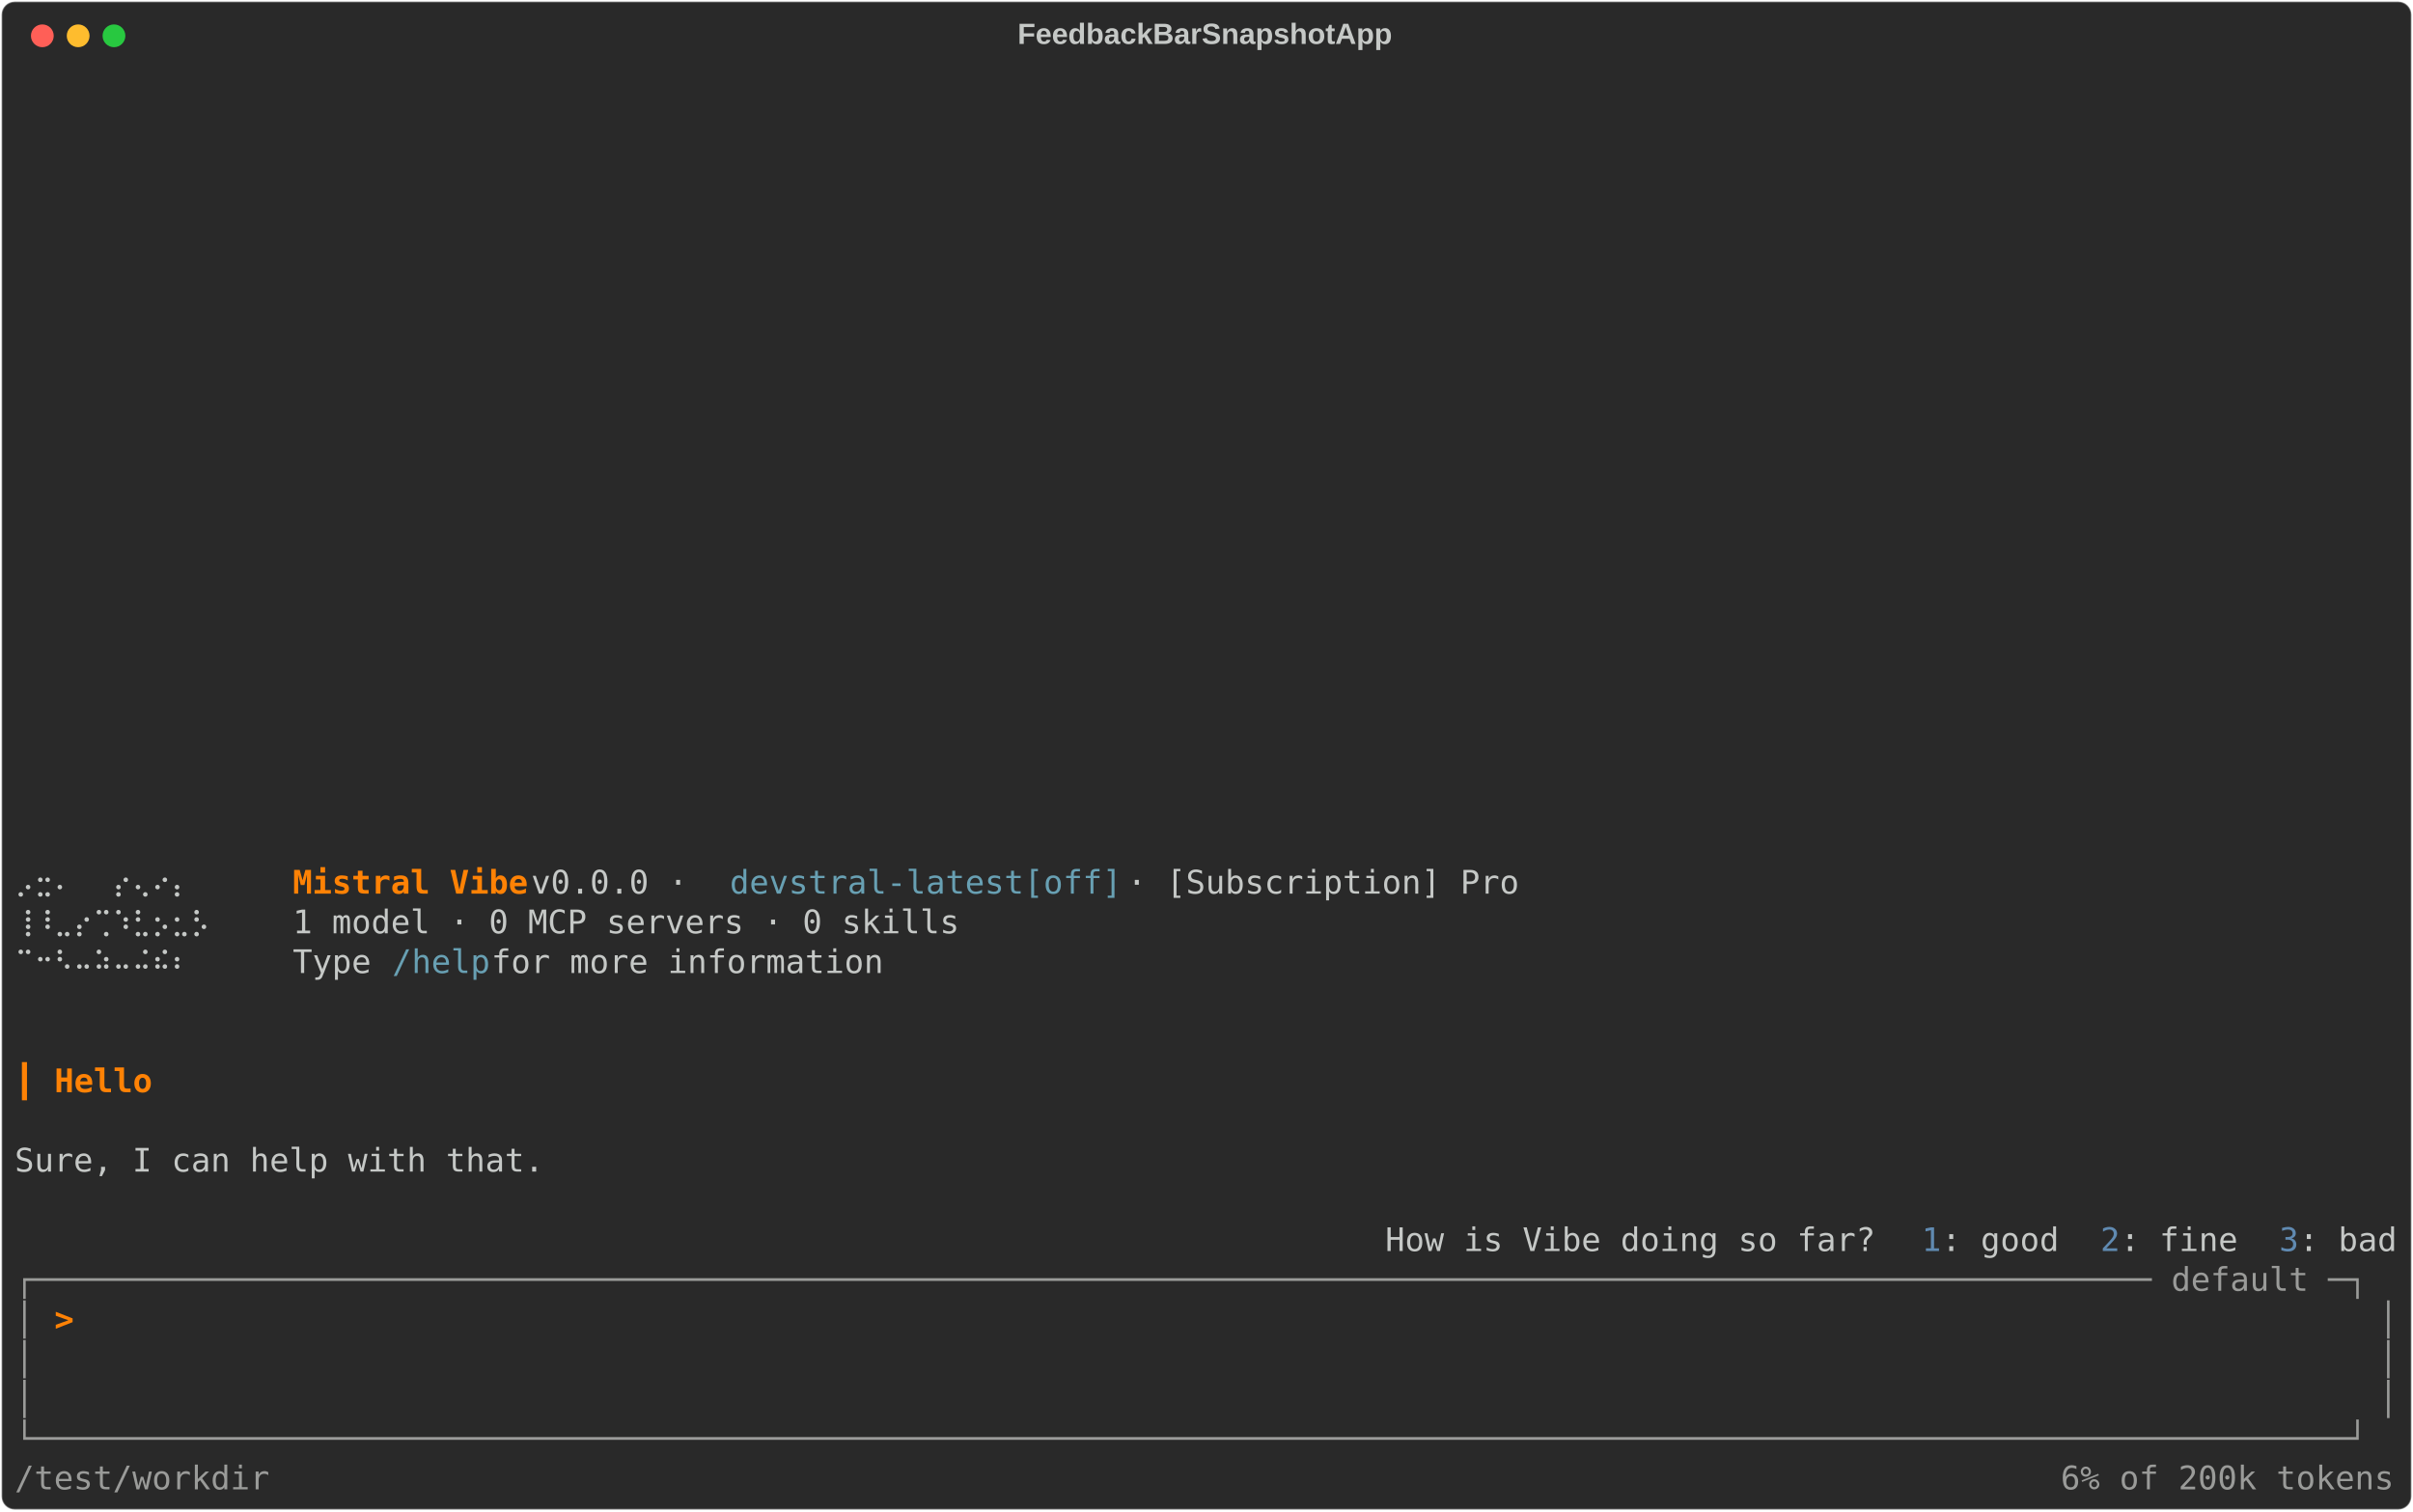
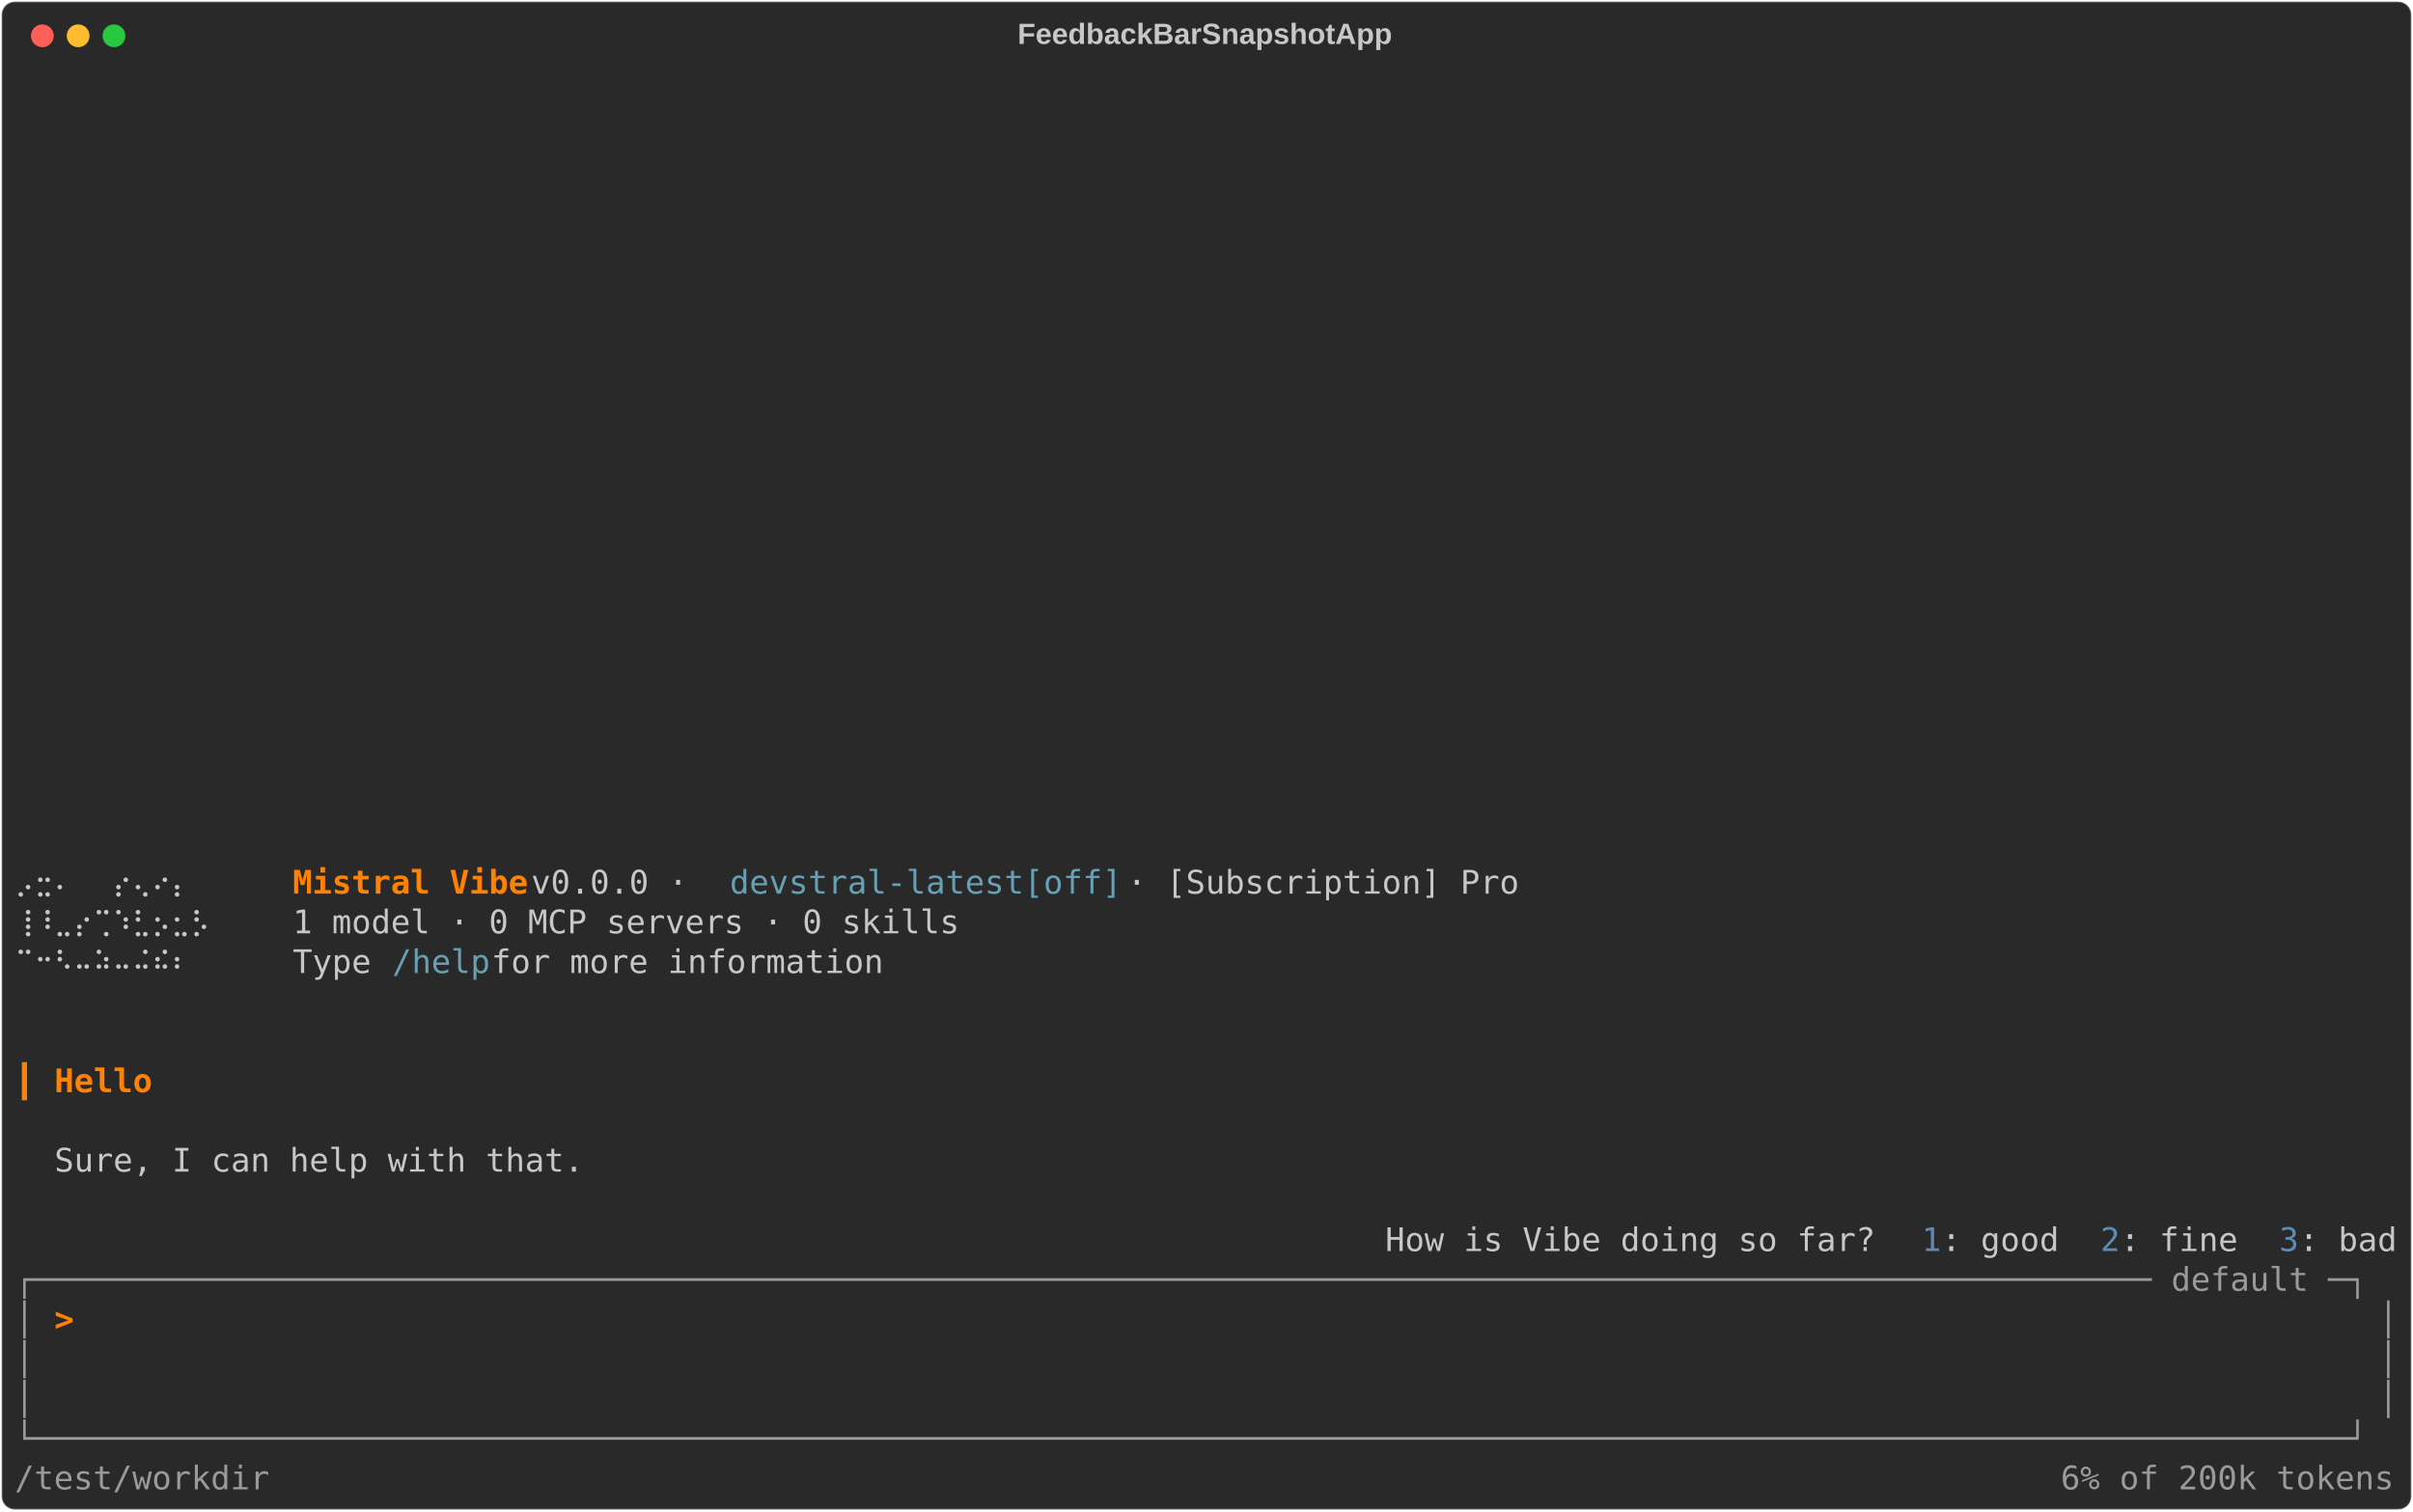
<svg xmlns="http://www.w3.org/2000/svg" class="rich-terminal" viewBox="0 0 1482 928.4">
  <style>

    @font-face {
        font-family: "Fira Code";
        src: local("FiraCode-Regular"),
                url("https://cdnjs.cloudflare.com/ajax/libs/firacode/6.2.0/woff2/FiraCode-Regular.woff2") format("woff2"),
                url("https://cdnjs.cloudflare.com/ajax/libs/firacode/6.2.0/woff/FiraCode-Regular.woff") format("woff");
        font-style: normal;
        font-weight: 400;
    }
    @font-face {
        font-family: "Fira Code";
        src: local("FiraCode-Bold"),
                url("https://cdnjs.cloudflare.com/ajax/libs/firacode/6.2.0/woff2/FiraCode-Bold.woff2") format("woff2"),
                url("https://cdnjs.cloudflare.com/ajax/libs/firacode/6.2.0/woff/FiraCode-Bold.woff") format("woff");
        font-style: bold;
        font-weight: 700;
    }

    .terminal-matrix {
        font-family: Fira Code, monospace;
        font-size: 20px;
        line-height: 24.4px;
        font-variant-east-asian: full-width;
    }

    .terminal-title {
        font-size: 18px;
        font-weight: bold;
        font-family: arial;
    }

    .terminal-r1 { fill: #c5c8c6 }
.terminal-r2 { fill: #ff8205;font-weight: bold }
.terminal-r3 { fill: #68a0b3 }
.terminal-r4 { fill: #ff8205 }
.terminal-r5 { fill: #608ab1 }
.terminal-r6 { fill: #9a9b99 }
    </style>
  <defs>
    <clipPath id="terminal-clip-terminal">
      <rect x="0" y="0" width="1463.0" height="877.4" />
    </clipPath>
    <clipPath id="terminal-line-0">
      <rect x="0" y="1.5" width="1464" height="24.65" />
    </clipPath>
    <clipPath id="terminal-line-1">
      <rect x="0" y="25.9" width="1464" height="24.65" />
    </clipPath>
    <clipPath id="terminal-line-2">
      <rect x="0" y="50.3" width="1464" height="24.65" />
    </clipPath>
    <clipPath id="terminal-line-3">
      <rect x="0" y="74.7" width="1464" height="24.65" />
    </clipPath>
    <clipPath id="terminal-line-4">
      <rect x="0" y="99.1" width="1464" height="24.65" />
    </clipPath>
    <clipPath id="terminal-line-5">
      <rect x="0" y="123.5" width="1464" height="24.65" />
    </clipPath>
    <clipPath id="terminal-line-6">
      <rect x="0" y="147.9" width="1464" height="24.65" />
    </clipPath>
    <clipPath id="terminal-line-7">
      <rect x="0" y="172.3" width="1464" height="24.65" />
    </clipPath>
    <clipPath id="terminal-line-8">
      <rect x="0" y="196.7" width="1464" height="24.65" />
    </clipPath>
    <clipPath id="terminal-line-9">
      <rect x="0" y="221.1" width="1464" height="24.65" />
    </clipPath>
    <clipPath id="terminal-line-10">
      <rect x="0" y="245.5" width="1464" height="24.65" />
    </clipPath>
    <clipPath id="terminal-line-11">
      <rect x="0" y="269.9" width="1464" height="24.65" />
    </clipPath>
    <clipPath id="terminal-line-12">
      <rect x="0" y="294.3" width="1464" height="24.65" />
    </clipPath>
    <clipPath id="terminal-line-13">
      <rect x="0" y="318.7" width="1464" height="24.65" />
    </clipPath>
    <clipPath id="terminal-line-14">
      <rect x="0" y="343.1" width="1464" height="24.65" />
    </clipPath>
    <clipPath id="terminal-line-15">
      <rect x="0" y="367.5" width="1464" height="24.65" />
    </clipPath>
    <clipPath id="terminal-line-16">
      <rect x="0" y="391.9" width="1464" height="24.65" />
    </clipPath>
    <clipPath id="terminal-line-17">
      <rect x="0" y="416.3" width="1464" height="24.65" />
    </clipPath>
    <clipPath id="terminal-line-18">
      <rect x="0" y="440.7" width="1464" height="24.65" />
    </clipPath>
    <clipPath id="terminal-line-19">
      <rect x="0" y="465.1" width="1464" height="24.65" />
    </clipPath>
    <clipPath id="terminal-line-20">
      <rect x="0" y="489.5" width="1464" height="24.65" />
    </clipPath>
    <clipPath id="terminal-line-21">
      <rect x="0" y="513.9" width="1464" height="24.65" />
    </clipPath>
    <clipPath id="terminal-line-22">
      <rect x="0" y="538.3" width="1464" height="24.65" />
    </clipPath>
    <clipPath id="terminal-line-23">
      <rect x="0" y="562.7" width="1464" height="24.65" />
    </clipPath>
    <clipPath id="terminal-line-24">
      <rect x="0" y="587.1" width="1464" height="24.65" />
    </clipPath>
    <clipPath id="terminal-line-25">
      <rect x="0" y="611.5" width="1464" height="24.65" />
    </clipPath>
    <clipPath id="terminal-line-26">
      <rect x="0" y="635.9" width="1464" height="24.65" />
    </clipPath>
    <clipPath id="terminal-line-27">
      <rect x="0" y="660.3" width="1464" height="24.65" />
    </clipPath>
    <clipPath id="terminal-line-28">
      <rect x="0" y="684.7" width="1464" height="24.65" />
    </clipPath>
    <clipPath id="terminal-line-29">
      <rect x="0" y="709.1" width="1464" height="24.65" />
    </clipPath>
    <clipPath id="terminal-line-30">
      <rect x="0" y="733.5" width="1464" height="24.65" />
    </clipPath>
    <clipPath id="terminal-line-31">
      <rect x="0" y="757.9" width="1464" height="24.65" />
    </clipPath>
    <clipPath id="terminal-line-32">
      <rect x="0" y="782.3" width="1464" height="24.65" />
    </clipPath>
    <clipPath id="terminal-line-33">
      <rect x="0" y="806.7" width="1464" height="24.65" />
    </clipPath>
    <clipPath id="terminal-line-34">
      <rect x="0" y="831.1" width="1464" height="24.65" />
    </clipPath>
  </defs>
  <rect fill="#292929" stroke="rgba(255,255,255,0.35)" stroke-width="1" x="1" y="1" width="1480" height="926.4" rx="8" />
  <text class="terminal-title" fill="#c5c8c6" text-anchor="middle" x="740" y="27">FeedbackBarSnapshotApp</text>
  <g transform="translate(26,22)">
    <circle cx="0" cy="0" r="7" fill="#ff5f57" />
    <circle cx="22" cy="0" r="7" fill="#febc2e" />
    <circle cx="44" cy="0" r="7" fill="#28c840" />
  </g>
  <g transform="translate(9, 41)" clip-path="url(#terminal-clip-terminal)">
    <g class="terminal-matrix">
      <text class="terminal-r1" x="1464" y="20" textLength="12.2" clip-path="url(#terminal-line-0)">
</text>
      <text class="terminal-r1" x="1464" y="44.4" textLength="12.2" clip-path="url(#terminal-line-1)">
</text>
      <text class="terminal-r1" x="1464" y="68.8" textLength="12.2" clip-path="url(#terminal-line-2)">
</text>
      <text class="terminal-r1" x="1464" y="93.2" textLength="12.2" clip-path="url(#terminal-line-3)">
</text>
      <text class="terminal-r1" x="1464" y="117.6" textLength="12.2" clip-path="url(#terminal-line-4)">
</text>
      <text class="terminal-r1" x="1464" y="142" textLength="12.2" clip-path="url(#terminal-line-5)">
</text>
      <text class="terminal-r1" x="1464" y="166.4" textLength="12.2" clip-path="url(#terminal-line-6)">
</text>
      <text class="terminal-r1" x="1464" y="190.8" textLength="12.2" clip-path="url(#terminal-line-7)">
</text>
      <text class="terminal-r1" x="1464" y="215.2" textLength="12.2" clip-path="url(#terminal-line-8)">
</text>
      <text class="terminal-r1" x="1464" y="239.6" textLength="12.2" clip-path="url(#terminal-line-9)">
</text>
      <text class="terminal-r1" x="1464" y="264" textLength="12.2" clip-path="url(#terminal-line-10)">
</text>
      <text class="terminal-r1" x="1464" y="288.4" textLength="12.2" clip-path="url(#terminal-line-11)">
</text>
      <text class="terminal-r1" x="1464" y="312.8" textLength="12.2" clip-path="url(#terminal-line-12)">
</text>
      <text class="terminal-r1" x="1464" y="337.2" textLength="12.2" clip-path="url(#terminal-line-13)">
</text>
      <text class="terminal-r1" x="1464" y="361.6" textLength="12.2" clip-path="url(#terminal-line-14)">
</text>
      <text class="terminal-r1" x="1464" y="386" textLength="12.2" clip-path="url(#terminal-line-15)">
</text>
      <text class="terminal-r1" x="1464" y="410.4" textLength="12.2" clip-path="url(#terminal-line-16)">
</text>
      <text class="terminal-r1" x="1464" y="434.8" textLength="12.2" clip-path="url(#terminal-line-17)">
</text>
      <text class="terminal-r1" x="1464" y="459.2" textLength="12.2" clip-path="url(#terminal-line-18)">
</text>
      <text class="terminal-r1" x="1464" y="483.6" textLength="12.2" clip-path="url(#terminal-line-19)">
</text>
      <text class="terminal-r1" x="0" y="508" textLength="134.2" clip-path="url(#terminal-line-20)">  ⡠⣒⠄  ⡔⢄⠔⡄</text>
      <text class="terminal-r2" x="170.8" y="508" textLength="146.4" clip-path="url(#terminal-line-20)">Mistral Vibe</text>
      <text class="terminal-r1" x="317.2" y="508" textLength="122" clip-path="url(#terminal-line-20)"> v0.0.0 · </text>
      <text class="terminal-r3" x="439.2" y="508" textLength="244" clip-path="url(#terminal-line-20)">devstral-latest[off]</text>
      <text class="terminal-r1" x="683.2" y="508" textLength="256.2" clip-path="url(#terminal-line-20)"> · [Subscription] Pro</text>
      <text class="terminal-r1" x="1464" y="508" textLength="12.2" clip-path="url(#terminal-line-20)">
</text>
      <text class="terminal-r1" x="0" y="532.4" textLength="134.2" clip-path="url(#terminal-line-21)"> ⢸⠸⣀⡔⢉⠱⣃⡢⣂⡣</text>
      <text class="terminal-r1" x="170.8" y="532.4" textLength="414.8" clip-path="url(#terminal-line-21)">1 model · 0 MCP servers · 0 skills</text>
      <text class="terminal-r1" x="1464" y="532.4" textLength="12.2" clip-path="url(#terminal-line-21)">
</text>
      <text class="terminal-r1" x="0" y="556.8" textLength="134.2" clip-path="url(#terminal-line-22)">  ⠉⠒⠣⠤⠵⠤⠬⠮⠆</text>
      <text class="terminal-r1" x="170.8" y="556.8" textLength="61" clip-path="url(#terminal-line-22)">Type </text>
      <text class="terminal-r3" x="231.8" y="556.8" textLength="61" clip-path="url(#terminal-line-22)">/help</text>
      <text class="terminal-r1" x="292.8" y="556.8" textLength="256.2" clip-path="url(#terminal-line-22)"> for more information</text>
      <text class="terminal-r1" x="1464" y="556.8" textLength="12.2" clip-path="url(#terminal-line-22)">
</text>
      <text class="terminal-r1" x="1464" y="581.2" textLength="12.2" clip-path="url(#terminal-line-23)">
</text>
      <text class="terminal-r1" x="1464" y="605.6" textLength="12.2" clip-path="url(#terminal-line-24)">
</text>
      <text class="terminal-r4" x="0" y="630" textLength="12.2" clip-path="url(#terminal-line-25)">┃</text>
      <text class="terminal-r2" x="24.4" y="630" textLength="61" clip-path="url(#terminal-line-25)">Hello</text>
      <text class="terminal-r1" x="1464" y="630" textLength="12.2" clip-path="url(#terminal-line-25)">
</text>
      <text class="terminal-r1" x="1464" y="654.4" textLength="12.2" clip-path="url(#terminal-line-26)">
</text>
-       <text class="terminal-r1" x="0" y="678.8" textLength="329.4" clip-path="url(#terminal-line-27)">Sure, I can help with that.</text>
+       <text class="terminal-r1" x="24.4" y="678.8" textLength="329.4" clip-path="url(#terminal-line-27)">Sure, I can help with that.</text>
      <text class="terminal-r1" x="1464" y="678.8" textLength="12.2" clip-path="url(#terminal-line-27)">
</text>
      <text class="terminal-r1" x="1464" y="703.2" textLength="12.2" clip-path="url(#terminal-line-28)">
</text>
      <text class="terminal-r1" x="841.8" y="727.6" textLength="329.4" clip-path="url(#terminal-line-29)">How is Vibe doing so far?  </text>
      <text class="terminal-r5" x="1171.2" y="727.6" textLength="12.2" clip-path="url(#terminal-line-29)">1</text>
      <text class="terminal-r1" x="1183.4" y="727.6" textLength="97.6" clip-path="url(#terminal-line-29)">: good  </text>
      <text class="terminal-r5" x="1281" y="727.6" textLength="12.2" clip-path="url(#terminal-line-29)">2</text>
      <text class="terminal-r1" x="1293.2" y="727.6" textLength="97.6" clip-path="url(#terminal-line-29)">: fine  </text>
      <text class="terminal-r5" x="1390.8" y="727.6" textLength="12.2" clip-path="url(#terminal-line-29)">3</text>
      <text class="terminal-r1" x="1403" y="727.6" textLength="61" clip-path="url(#terminal-line-29)">: bad</text>
      <text class="terminal-r1" x="1464" y="727.6" textLength="12.2" clip-path="url(#terminal-line-29)">
</text>
      <text class="terminal-r6" x="0" y="752" textLength="1464" clip-path="url(#terminal-line-30)">┌──────────────────────────────────────────────────────────────────────────────────────────────────────────── default ─┐</text>
      <text class="terminal-r1" x="1464" y="752" textLength="12.2" clip-path="url(#terminal-line-30)">
</text>
      <text class="terminal-r6" x="0" y="776.4" textLength="12.2" clip-path="url(#terminal-line-31)">│</text>
      <text class="terminal-r2" x="24.4" y="776.4" textLength="12.2" clip-path="url(#terminal-line-31)">&gt;</text>
      <text class="terminal-r6" x="1451.8" y="776.4" textLength="12.2" clip-path="url(#terminal-line-31)">│</text>
      <text class="terminal-r1" x="1464" y="776.4" textLength="12.2" clip-path="url(#terminal-line-31)">
</text>
      <text class="terminal-r6" x="0" y="800.8" textLength="12.2" clip-path="url(#terminal-line-32)">│</text>
      <text class="terminal-r6" x="1451.8" y="800.8" textLength="12.2" clip-path="url(#terminal-line-32)">│</text>
      <text class="terminal-r1" x="1464" y="800.8" textLength="12.2" clip-path="url(#terminal-line-32)">
</text>
      <text class="terminal-r6" x="0" y="825.2" textLength="12.2" clip-path="url(#terminal-line-33)">│</text>
      <text class="terminal-r6" x="1451.8" y="825.2" textLength="12.2" clip-path="url(#terminal-line-33)">│</text>
      <text class="terminal-r1" x="1464" y="825.2" textLength="12.2" clip-path="url(#terminal-line-33)">
</text>
      <text class="terminal-r6" x="0" y="849.6" textLength="1464" clip-path="url(#terminal-line-34)">└──────────────────────────────────────────────────────────────────────────────────────────────────────────────────────┘</text>
      <text class="terminal-r1" x="1464" y="849.6" textLength="12.2" clip-path="url(#terminal-line-34)">
</text>
      <text class="terminal-r6" x="0" y="874" textLength="158.6" clip-path="url(#terminal-line-35)">/test/workdir</text>
      <text class="terminal-r6" x="1256.6" y="874" textLength="207.4" clip-path="url(#terminal-line-35)">6% of 200k tokens</text>
    </g>
  </g>
</svg>
